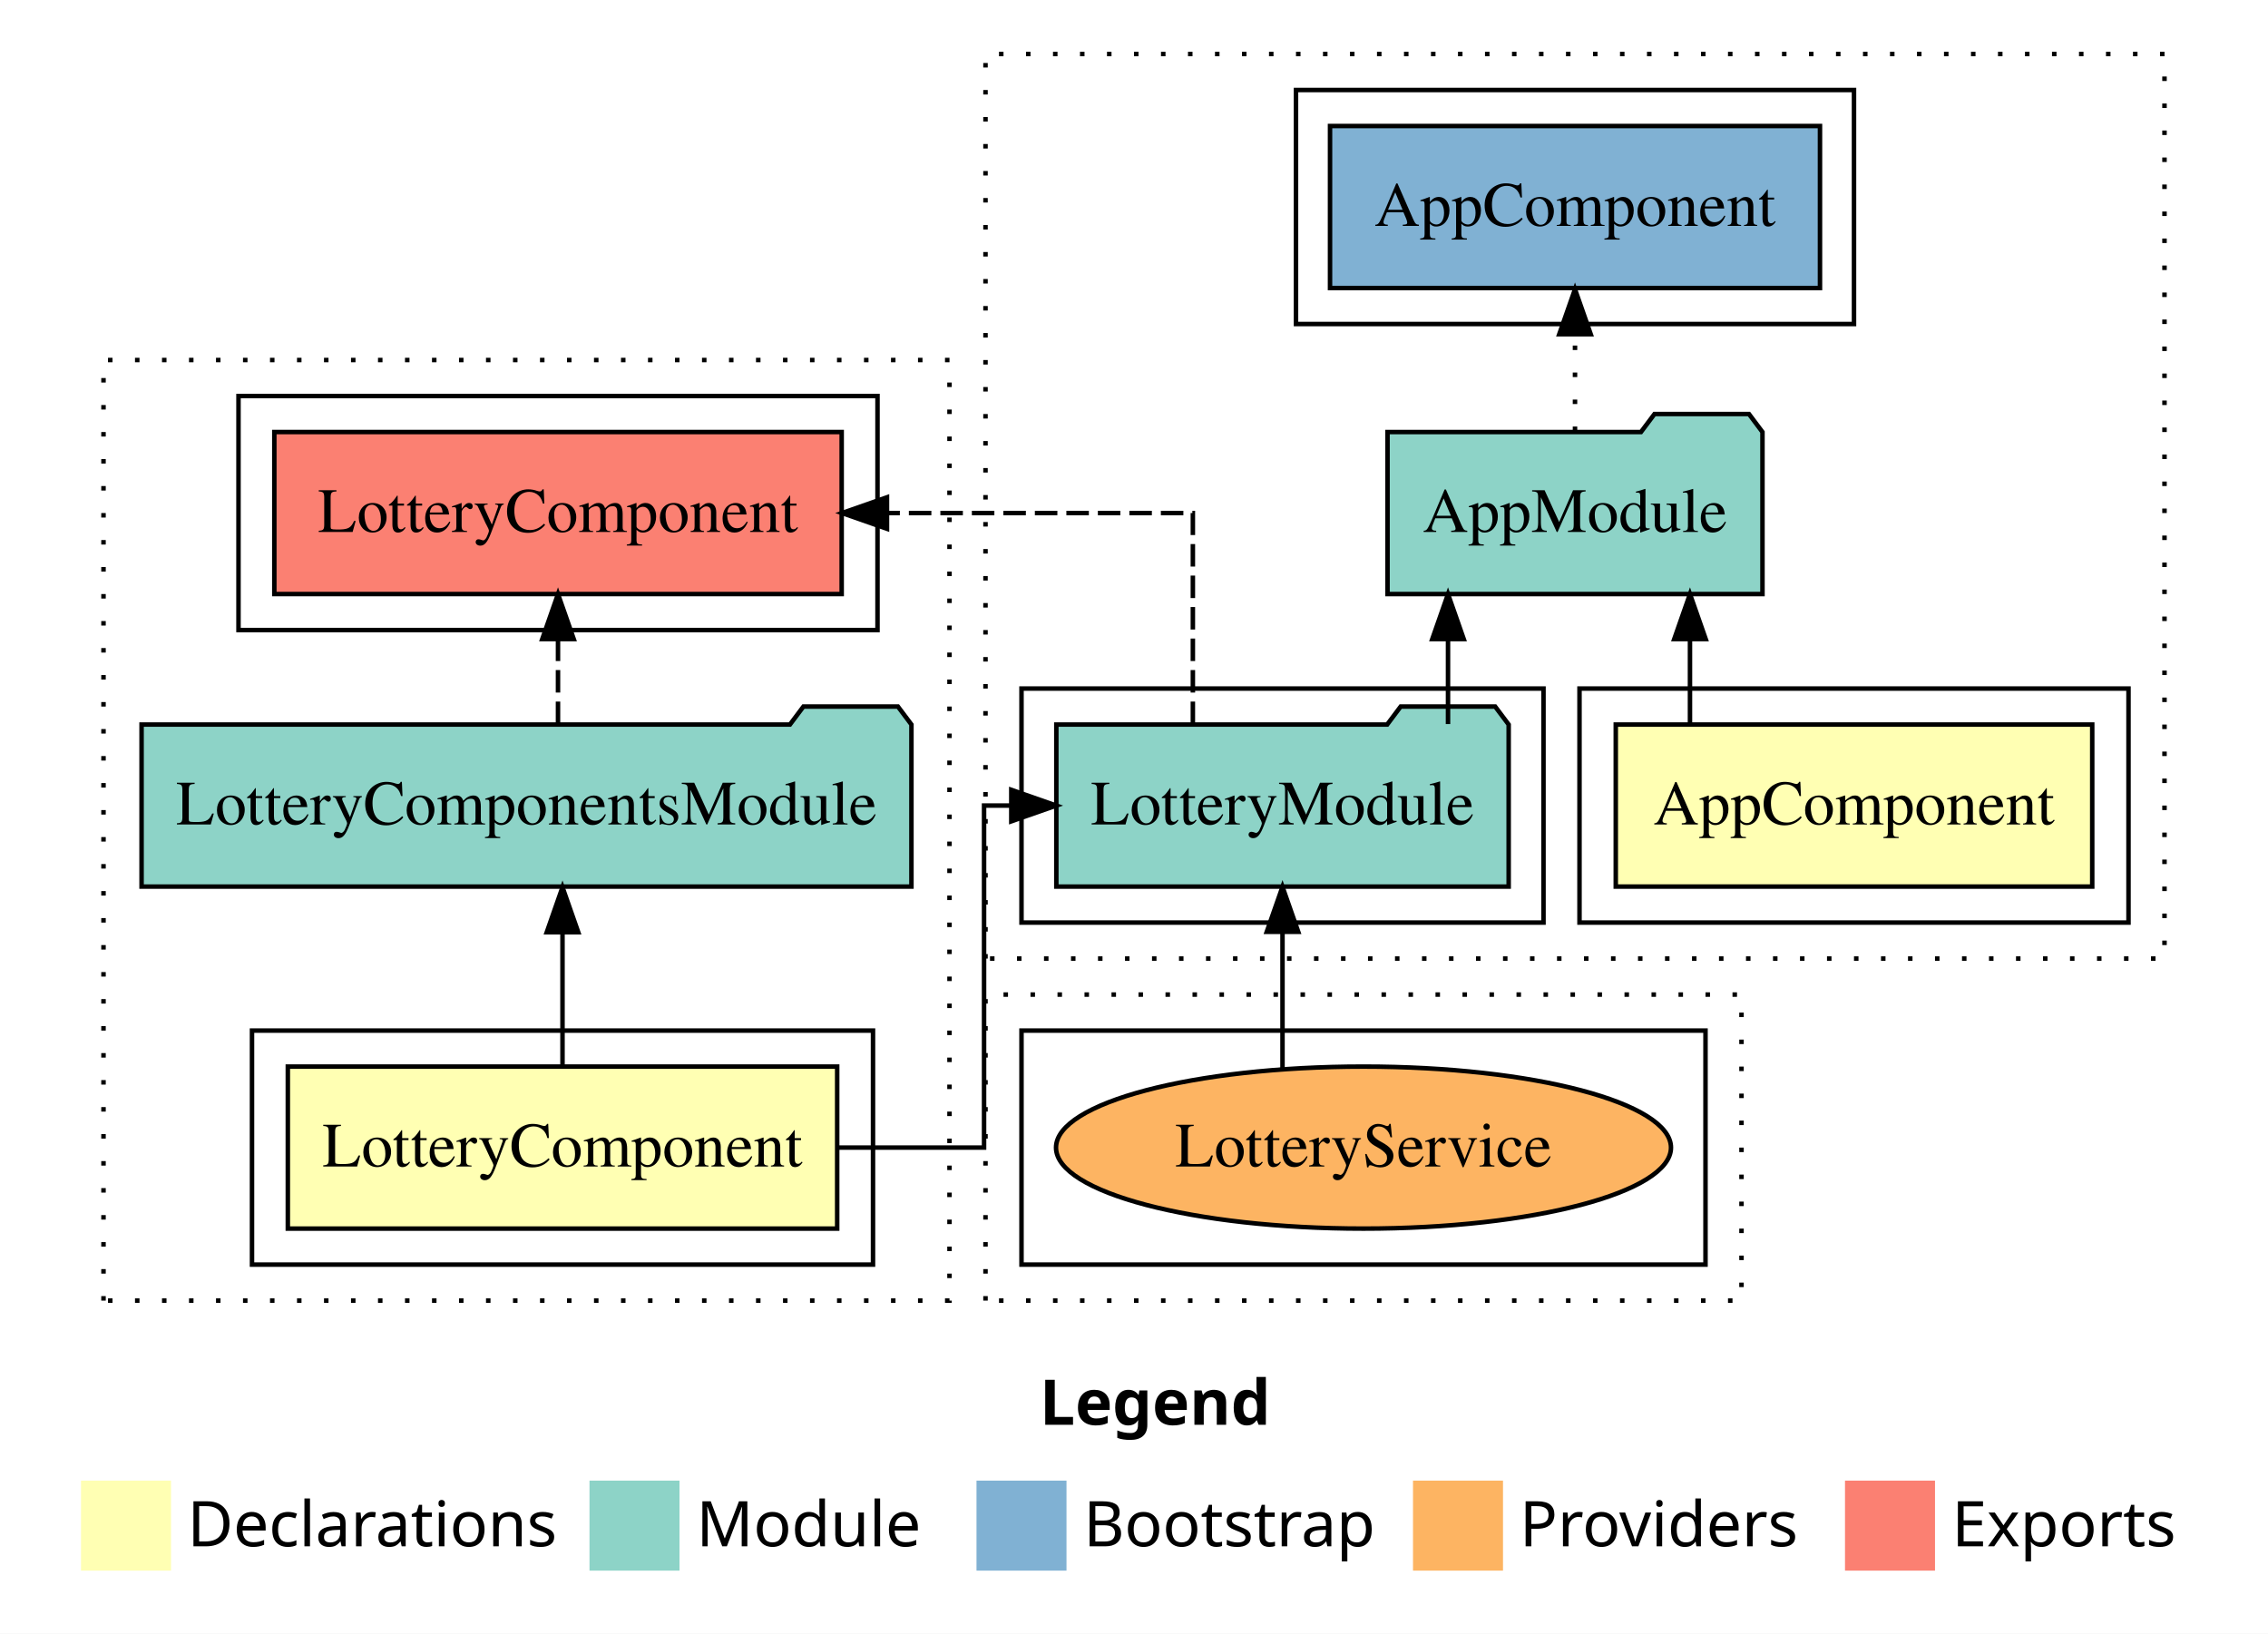
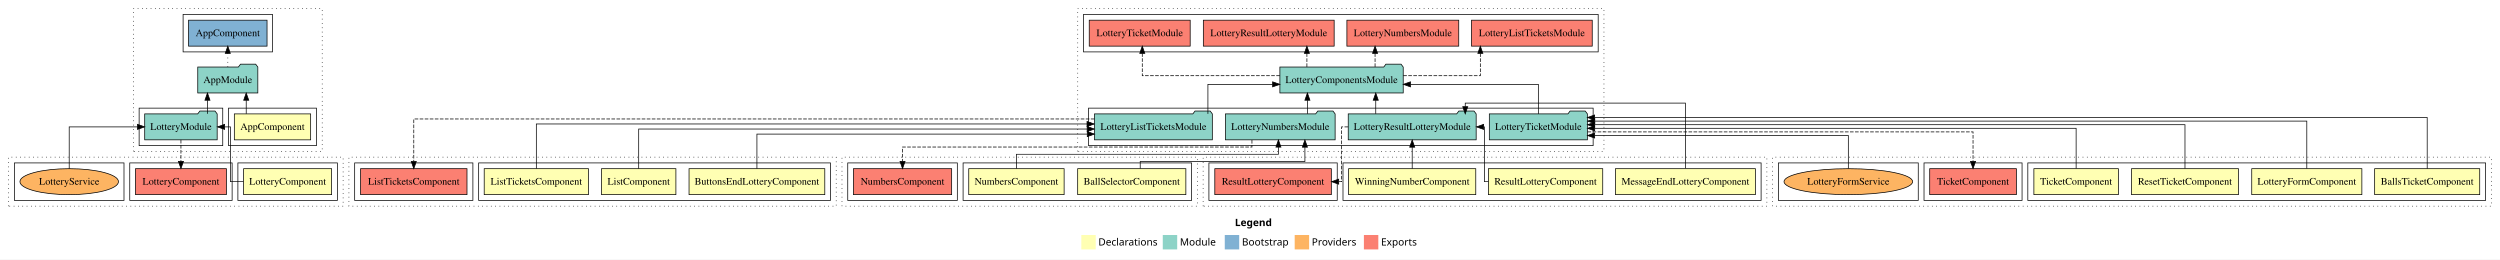
- <svg xmlns="http://www.w3.org/2000/svg" width="504pt" height="363pt" viewBox="0.00 0.00 504.00 363.00">
-   <g id="graph0" class="graph" transform="scale(1 1) rotate(0) translate(4 359)">
-     <polygon fill="white" stroke="transparent" points="-4,4 -4,-359 500,-359 500,4 -4,4" />
-     <text text-anchor="start" x="227.01" y="-42.4" font-family="sans-serif" font-weight="bold" font-size="14.00">Legend</text>
-     <polygon fill="#ffffb3" stroke="transparent" points="14,-10 14,-30 34,-30 34,-10 14,-10" />
-     <text text-anchor="start" x="37.63" y="-15.4" font-family="sans-serif" font-size="14.00">  Declarations</text>
-     <polygon fill="#8dd3c7" stroke="transparent" points="127,-10 127,-30 147,-30 147,-10 127,-10" />
-     <text text-anchor="start" x="150.73" y="-15.4" font-family="sans-serif" font-size="14.00">  Module</text>
-     <polygon fill="#80b1d3" stroke="transparent" points="213,-10 213,-30 233,-30 233,-10 213,-10" />
-     <text text-anchor="start" x="236.78" y="-15.4" font-family="sans-serif" font-size="14.00">  Bootstrap</text>
-     <polygon fill="#fdb462" stroke="transparent" points="310,-10 310,-30 330,-30 330,-10 310,-10" />
-     <text text-anchor="start" x="333.67" y="-15.4" font-family="sans-serif" font-size="14.00">  Providers</text>
-     <polygon fill="#fb8072" stroke="transparent" points="406,-10 406,-30 426,-30 426,-10 406,-10" />
-     <text text-anchor="start" x="429.73" y="-15.4" font-family="sans-serif" font-size="14.00">  Exports</text>
+ <svg xmlns="http://www.w3.org/2000/svg" width="3468pt" height="360pt" viewBox="0.00 0.00 3468.00 360.00">
+   <g id="graph0" class="graph" transform="scale(1 1) rotate(0) translate(4 356)">
+     <polygon fill="white" stroke="transparent" points="-4,4 -4,-356 3464,-356 3464,4 -4,4" />
+     <text text-anchor="start" x="1709.01" y="-42.4" font-family="sans-serif" font-weight="bold" font-size="14.00">Legend</text>
+     <polygon fill="#ffffb3" stroke="transparent" points="1496,-10 1496,-30 1516,-30 1516,-10 1496,-10" />
+     <text text-anchor="start" x="1519.63" y="-15.4" font-family="sans-serif" font-size="14.00">  Declarations</text>
+     <polygon fill="#8dd3c7" stroke="transparent" points="1609,-10 1609,-30 1629,-30 1629,-10 1609,-10" />
+     <text text-anchor="start" x="1632.73" y="-15.4" font-family="sans-serif" font-size="14.00">  Module</text>
+     <polygon fill="#80b1d3" stroke="transparent" points="1695,-10 1695,-30 1715,-30 1715,-10 1695,-10" />
+     <text text-anchor="start" x="1718.78" y="-15.4" font-family="sans-serif" font-size="14.00">  Bootstrap</text>
+     <polygon fill="#fdb462" stroke="transparent" points="1792,-10 1792,-30 1812,-30 1812,-10 1792,-10" />
+     <text text-anchor="start" x="1815.67" y="-15.4" font-family="sans-serif" font-size="14.00">  Providers</text>
+     <polygon fill="#fb8072" stroke="transparent" points="1888,-10 1888,-30 1908,-30 1908,-10 1888,-10" />
+     <text text-anchor="start" x="1911.73" y="-15.4" font-family="sans-serif" font-size="14.00">  Exports</text>
    <g id="clust1" class="cluster">
-       <polygon fill="none" stroke="black" stroke-dasharray="1,5" points="215,-146 215,-347 477,-347 477,-146 215,-146" />
+       <polygon fill="none" stroke="black" stroke-dasharray="1,5" points="181,-146 181,-344 443,-344 443,-146 181,-146" />
    </g>
    <g id="clust2" class="cluster">
-       <polygon fill="none" stroke="black" points="347,-154 347,-206 469,-206 469,-154 347,-154" />
+       <polygon fill="none" stroke="black" points="313,-154 313,-206 435,-206 435,-154 313,-154" />
    </g>
    <g id="clust4" class="cluster">
-       <polygon fill="none" stroke="black" points="223,-154 223,-206 339,-206 339,-154 223,-154" />
+       <polygon fill="none" stroke="black" points="189,-154 189,-206 305,-206 305,-154 189,-154" />
    </g>
    <g id="clust6" class="cluster">
-       <polygon fill="none" stroke="black" points="284,-287 284,-339 408,-339 408,-287 284,-287" />
+       <polygon fill="none" stroke="black" points="250,-284 250,-336 374,-336 374,-284 250,-284" />
    </g>
    <g id="clust8" class="cluster">
-       <polygon fill="none" stroke="black" stroke-dasharray="1,5" points="19,-70 19,-279 207,-279 207,-70 19,-70" />
-     </g>
-     <g id="clust9" class="cluster">
-       <polygon fill="none" stroke="black" points="52,-78 52,-130 190,-130 190,-78 52,-78" />
-     </g>
-     <g id="clust12" class="cluster">
-       <polygon fill="none" stroke="black" points="49,-219 49,-271 191,-271 191,-219 49,-219" />
+       <polygon fill="none" stroke="black" stroke-dasharray="1,5" points="1491,-146 1491,-344 2221,-344 2221,-146 1491,-146" />
+     </g>
+     <g id="clust10" class="cluster">
+       <polygon fill="none" stroke="black" points="1506,-154 1506,-206 2206,-206 2206,-154 1506,-154" />
+     </g>
+     <g id="clust11" class="cluster">
+       <polygon fill="none" stroke="black" points="1499,-284 1499,-336 2213,-336 2213,-284 1499,-284" />
+     </g>
+     <g id="clust14" class="cluster">
+       <polygon fill="none" stroke="black" stroke-dasharray="1,5" points="480,-70 480,-138 1156,-138 1156,-70 480,-70" />
    </g>
    <g id="clust15" class="cluster">
-       <polygon fill="none" stroke="black" stroke-dasharray="1,5" points="215,-70 215,-138 383,-138 383,-70 215,-70" />
-     </g>
-     <g id="clust21" class="cluster">
-       <polygon fill="none" stroke="black" points="223,-78 223,-130 375,-130 375,-78 223,-78" />
+       <polygon fill="none" stroke="black" points="660,-78 660,-130 1148,-130 1148,-78 660,-78" />
+     </g>
+     <g id="clust20" class="cluster">
+       <polygon fill="none" stroke="black" points="488,-78 488,-130 652,-130 652,-78 488,-78" />
+     </g>
+     <g id="clust23" class="cluster">
+       <polygon fill="none" stroke="black" stroke-dasharray="1,5" points="8,-70 8,-138 472,-138 472,-70 8,-70" />
+     </g>
+     <g id="clust24" class="cluster">
+       <polygon fill="none" stroke="black" points="326,-78 326,-130 464,-130 464,-78 326,-78" />
+     </g>
+     <g id="clust27" class="cluster">
+       <polygon fill="none" stroke="black" points="176,-78 176,-130 318,-130 318,-78 176,-78" />
+     </g>
+     <g id="clust29" class="cluster">
+       <polygon fill="none" stroke="black" points="16,-78 16,-130 168,-130 168,-78 16,-78" />
+     </g>
+     <g id="clust30" class="cluster">
+       <polygon fill="none" stroke="black" stroke-dasharray="1,5" points="1164,-70 1164,-138 1657,-138 1657,-70 1164,-70" />
+     </g>
+     <g id="clust31" class="cluster">
+       <polygon fill="none" stroke="black" points="1332,-78 1332,-130 1649,-130 1649,-78 1332,-78" />
+     </g>
+     <g id="clust35" class="cluster">
+       <polygon fill="none" stroke="black" points="1172,-78 1172,-130 1324,-130 1324,-78 1172,-78" />
+     </g>
+     <g id="clust38" class="cluster">
+       <polygon fill="none" stroke="black" stroke-dasharray="1,5" points="1665,-70 1665,-138 2447,-138 2447,-70 1665,-70" />
+     </g>
+     <g id="clust39" class="cluster">
+       <polygon fill="none" stroke="black" points="1859,-78 1859,-130 2439,-130 2439,-78 1859,-78" />
+     </g>
+     <g id="clust44" class="cluster">
+       <polygon fill="none" stroke="black" points="1673,-78 1673,-130 1851,-130 1851,-78 1673,-78" />
+     </g>
+     <g id="clust47" class="cluster">
+       <polygon fill="none" stroke="black" stroke-dasharray="1,5" points="2455,-70 2455,-138 3452,-138 3452,-70 2455,-70" />
+     </g>
+     <g id="clust48" class="cluster">
+       <polygon fill="none" stroke="black" points="2809,-78 2809,-130 3444,-130 3444,-78 2809,-78" />
+     </g>
+     <g id="clust54" class="cluster">
+       <polygon fill="none" stroke="black" points="2665,-78 2665,-130 2801,-130 2801,-78 2665,-78" />
+     </g>
+     <g id="clust56" class="cluster">
+       <polygon fill="none" stroke="black" points="2463,-78 2463,-130 2657,-130 2657,-78 2463,-78" />
    </g>
    <g id="node1" class="node">
-       <polygon fill="#ffffb3" stroke="black" points="460.94,-198 355.06,-198 355.06,-162 460.94,-162 460.94,-198" />
-       <text text-anchor="middle" x="408" y="-175.8" font-family="Times,serif" font-size="14.00">AppComponent</text>
+       <polygon fill="#ffffb3" stroke="black" points="426.94,-198 321.06,-198 321.06,-162 426.94,-162 426.94,-198" />
+       <text text-anchor="middle" x="374" y="-175.8" font-family="Times,serif" font-size="14.00">AppComponent</text>
    </g>
    <g id="node2" class="node">
-       <polygon fill="#8dd3c7" stroke="black" points="387.66,-263 384.66,-267 363.66,-267 360.66,-263 304.34,-263 304.34,-227 387.66,-227 387.66,-263" />
-       <text text-anchor="middle" x="346" y="-240.8" font-family="Times,serif" font-size="14.00">AppModule</text>
+       <polygon fill="#8dd3c7" stroke="black" points="353.66,-263 350.66,-267 329.66,-267 326.66,-263 270.34,-263 270.34,-227 353.66,-227 353.66,-263" />
+       <text text-anchor="middle" x="312" y="-240.8" font-family="Times,serif" font-size="14.00">AppModule</text>
    </g>
    <g id="edge1" class="edge">
-       <path fill="none" stroke="black" d="M371.55,-198.11C371.55,-198.11 371.55,-216.99 371.55,-216.99" />
-       <polygon fill="black" stroke="black" points="368.05,-216.99 371.55,-226.99 375.05,-216.99 368.05,-216.99" />
+       <path fill="none" stroke="black" d="M337.55,-198.11C337.55,-198.11 337.55,-216.99 337.55,-216.99" />
+       <polygon fill="black" stroke="black" points="334.05,-216.99 337.55,-226.99 341.05,-216.99 334.05,-216.99" />
    </g>
    <g id="node4" class="node">
-       <polygon fill="#80b1d3" stroke="black" points="400.44,-331 291.56,-331 291.56,-295 400.44,-295 400.44,-331" />
-       <text text-anchor="middle" x="346" y="-308.8" font-family="Times,serif" font-size="14.00">AppComponent </text>
+       <polygon fill="#80b1d3" stroke="black" points="366.44,-328 257.56,-328 257.56,-292 366.44,-292 366.44,-328" />
+       <text text-anchor="middle" x="312" y="-305.8" font-family="Times,serif" font-size="14.00">AppComponent </text>
    </g>
    <g id="edge3" class="edge">
-       <path fill="none" stroke="black" stroke-dasharray="1,5" d="M346,-263.22C346,-263.22 346,-284.73 346,-284.73" />
-       <polygon fill="black" stroke="black" points="342.5,-284.73 346,-294.73 349.5,-284.73 342.5,-284.73" />
+       <path fill="none" stroke="black" stroke-dasharray="1,5" d="M312,-263.11C312,-263.11 312,-281.99 312,-281.99" />
+       <polygon fill="black" stroke="black" points="308.5,-281.99 312,-291.99 315.5,-281.99 308.5,-281.99" />
    </g>
    <g id="node3" class="node">
-       <polygon fill="#8dd3c7" stroke="black" points="331.26,-198 328.26,-202 307.26,-202 304.26,-198 230.74,-198 230.74,-162 331.26,-162 331.26,-198" />
-       <text text-anchor="middle" x="281" y="-175.8" font-family="Times,serif" font-size="14.00">LotteryModule</text>
+       <polygon fill="#8dd3c7" stroke="black" points="297.26,-198 294.26,-202 273.26,-202 270.26,-198 196.74,-198 196.74,-162 297.26,-162 297.26,-198" />
+       <text text-anchor="middle" x="247" y="-175.8" font-family="Times,serif" font-size="14.00">LotteryModule</text>
    </g>
    <g id="edge2" class="edge">
-       <path fill="none" stroke="black" d="M317.78,-198.11C317.78,-198.11 317.78,-216.99 317.78,-216.99" />
-       <polygon fill="black" stroke="black" points="314.28,-216.99 317.78,-226.99 321.28,-216.99 314.28,-216.99" />
+       <path fill="none" stroke="black" d="M283.78,-198.11C283.78,-198.11 283.78,-216.99 283.78,-216.99" />
+       <polygon fill="black" stroke="black" points="280.28,-216.99 283.78,-226.99 287.28,-216.99 280.28,-216.99" />
+     </g>
+     <g id="node19" class="node">
+       <polygon fill="#fb8072" stroke="black" points="310.04,-122 183.96,-122 183.96,-86 310.04,-86 310.04,-122" />
+       <text text-anchor="middle" x="247" y="-99.8" font-family="Times,serif" font-size="14.00">LotteryComponent </text>
+     </g>
+     <g id="edge17" class="edge">
+       <path fill="none" stroke="black" stroke-dasharray="5,2" d="M247,-161.99C247,-161.99 247,-132.15 247,-132.15" />
+       <polygon fill="black" stroke="black" points="250.5,-132.15 247,-122.15 243.5,-132.15 250.5,-132.15" />
+     </g>
+     <g id="node5" class="node">
+       <polygon fill="#8dd3c7" stroke="black" points="1677.74,-198 1674.74,-202 1653.74,-202 1650.74,-198 1514.26,-198 1514.26,-162 1677.74,-162 1677.74,-198" />
+       <text text-anchor="middle" x="1596" y="-175.8" font-family="Times,serif" font-size="14.00">LotteryListTicketsModule</text>
+     </g>
+     <g id="node9" class="node">
+       <polygon fill="#8dd3c7" stroke="black" points="1942.54,-263 1939.54,-267 1918.54,-267 1915.54,-263 1771.46,-263 1771.46,-227 1942.54,-227 1942.54,-263" />
+       <text text-anchor="middle" x="1857" y="-240.8" font-family="Times,serif" font-size="14.00">LotteryComponentsModule</text>
+     </g>
+     <g id="edge4" class="edge">
+       <path fill="none" stroke="black" d="M1671.62,-198.02C1671.62,-215.37 1671.62,-239 1671.62,-239 1671.62,-239 1761.37,-239 1761.37,-239" />
+       <polygon fill="black" stroke="black" points="1761.37,-242.5 1771.37,-239 1761.37,-235.5 1761.37,-242.5" />
+     </g>
+     <g id="node17" class="node">
+       <polygon fill="#fb8072" stroke="black" points="643.82,-122 496.18,-122 496.18,-86 643.82,-86 643.82,-122" />
+       <text text-anchor="middle" x="570" y="-99.8" font-family="Times,serif" font-size="14.00">ListTicketsComponent </text>
+     </g>
+     <g id="edge15" class="edge">
+       <path fill="none" stroke="black" stroke-dasharray="5,2" d="M1514.2,-191C1271.13,-191 570,-191 570,-191 570,-191 570,-132.03 570,-132.03" />
+       <polygon fill="black" stroke="black" points="573.5,-132.03 570,-122.03 566.5,-132.03 573.5,-132.03" />
+     </g>
+     <g id="node6" class="node">
+       <polygon fill="#8dd3c7" stroke="black" points="1848.08,-198 1845.08,-202 1824.08,-202 1821.08,-198 1695.92,-198 1695.92,-162 1848.08,-162 1848.08,-198" />
+       <text text-anchor="middle" x="1772" y="-175.8" font-family="Times,serif" font-size="14.00">LotteryNumbersModule</text>
+     </g>
+     <g id="edge5" class="edge">
+       <path fill="none" stroke="black" d="M1809.63,-198.11C1809.63,-198.11 1809.63,-216.99 1809.63,-216.99" />
+       <polygon fill="black" stroke="black" points="1806.14,-216.99 1809.63,-226.99 1813.14,-216.99 1806.14,-216.99" />
+     </g>
+     <g id="node23" class="node">
+       <polygon fill="#fb8072" stroke="black" points="1316.15,-122 1179.85,-122 1179.85,-86 1316.15,-86 1316.15,-122" />
+       <text text-anchor="middle" x="1248" y="-99.8" font-family="Times,serif" font-size="14.00">NumbersComponent </text>
+     </g>
+     <g id="edge21" class="edge">
+       <path fill="none" stroke="black" stroke-dasharray="5,2" d="M1732.7,-161.79C1732.7,-156.45 1732.7,-152 1732.7,-152 1732.7,-152 1248,-152 1248,-152 1248,-152 1248,-132.15 1248,-132.15" />
+       <polygon fill="black" stroke="black" points="1251.5,-132.15 1248,-122.15 1244.5,-132.15 1251.5,-132.15" />
    </g>
    <g id="node7" class="node">
-       <polygon fill="#fb8072" stroke="black" points="183.04,-263 56.96,-263 56.96,-227 183.04,-227 183.04,-263" />
-       <text text-anchor="middle" x="120" y="-240.8" font-family="Times,serif" font-size="14.00">LotteryComponent </text>
+       <polygon fill="#8dd3c7" stroke="black" points="2043.74,-198 2040.74,-202 2019.74,-202 2016.74,-198 1866.26,-198 1866.26,-162 2043.74,-162 2043.74,-198" />
+       <text text-anchor="middle" x="1955" y="-175.8" font-family="Times,serif" font-size="14.00">LotteryResultLotteryModule</text>
+     </g>
+     <g id="edge6" class="edge">
+       <path fill="none" stroke="black" d="M1904.45,-198.11C1904.45,-198.11 1904.45,-216.99 1904.45,-216.99" />
+       <polygon fill="black" stroke="black" points="1900.95,-216.99 1904.45,-226.99 1907.95,-216.99 1900.95,-216.99" />
+     </g>
+     <g id="node27" class="node">
+       <polygon fill="#fb8072" stroke="black" points="1842.82,-122 1681.18,-122 1681.18,-86 1842.82,-86 1842.82,-122" />
+       <text text-anchor="middle" x="1762" y="-99.8" font-family="Times,serif" font-size="14.00">ResultLotteryComponent </text>
+     </g>
+     <g id="edge25" class="edge">
+       <path fill="none" stroke="black" stroke-dasharray="5,2" d="M1866.12,-180C1860.53,-180 1857.08,-180 1857.08,-180 1857.08,-180 1857.08,-104 1857.08,-104 1857.08,-104 1853.05,-104 1853.05,-104" />
+       <polygon fill="black" stroke="black" points="1853.05,-100.5 1843.05,-104 1853.05,-107.5 1853.05,-100.5" />
+     </g>
+     <g id="node8" class="node">
+       <polygon fill="#8dd3c7" stroke="black" points="2198.02,-198 2195.02,-202 2174.02,-202 2171.02,-198 2061.98,-198 2061.98,-162 2198.02,-162 2198.02,-198" />
+       <text text-anchor="middle" x="2130" y="-175.8" font-family="Times,serif" font-size="14.00">LotteryTicketModule</text>
    </g>
    <g id="edge7" class="edge">
-       <path fill="none" stroke="black" stroke-dasharray="5,2" d="M261.08,-198.11C261.08,-217.34 261.08,-245 261.08,-245 261.08,-245 193.11,-245 193.11,-245" />
-       <polygon fill="black" stroke="black" points="193.11,-241.5 183.11,-245 193.11,-248.5 193.11,-241.5" />
-     </g>
-     <g id="node5" class="node">
-       <polygon fill="#ffffb3" stroke="black" points="182.04,-122 59.96,-122 59.96,-86 182.04,-86 182.04,-122" />
-       <text text-anchor="middle" x="121" y="-99.8" font-family="Times,serif" font-size="14.00">LotteryComponent</text>
-     </g>
-     <g id="edge6" class="edge">
-       <path fill="none" stroke="black" d="M182.18,-104C199.95,-104 214.68,-104 214.68,-104 214.68,-104 214.68,-180 214.68,-180 214.68,-180 220.73,-180 220.73,-180" />
-       <polygon fill="black" stroke="black" points="220.73,-183.5 230.73,-180 220.73,-176.5 220.73,-183.5" />
-     </g>
-     <g id="node6" class="node">
-       <polygon fill="#8dd3c7" stroke="black" points="198.54,-198 195.54,-202 174.54,-202 171.54,-198 27.46,-198 27.46,-162 198.54,-162 198.54,-198" />
-       <text text-anchor="middle" x="113" y="-175.8" font-family="Times,serif" font-size="14.00">LotteryComponentsModule</text>
-     </g>
-     <g id="edge4" class="edge">
-       <path fill="none" stroke="black" d="M121,-122.01C121,-122.01 121,-151.85 121,-151.85" />
-       <polygon fill="black" stroke="black" points="117.5,-151.85 121,-161.85 124.5,-151.85 117.5,-151.85" />
-     </g>
-     <g id="edge5" class="edge">
-       <path fill="none" stroke="black" stroke-dasharray="5,2" d="M120,-198.11C120,-198.11 120,-216.99 120,-216.99" />
-       <polygon fill="black" stroke="black" points="116.5,-216.99 120,-226.99 123.5,-216.99 116.5,-216.99" />
-     </g>
-     <g id="node8" class="node">
-       <ellipse fill="#fdb462" stroke="black" cx="299" cy="-104" rx="68.33" ry="18" />
-       <text text-anchor="middle" x="299" y="-99.8" font-family="Times,serif" font-size="14.00">LotteryService</text>
+       <path fill="none" stroke="black" d="M2130,-198.02C2130,-215.37 2130,-239 2130,-239 2130,-239 1952.63,-239 1952.63,-239" />
+       <polygon fill="black" stroke="black" points="1952.63,-235.5 1942.63,-239 1952.63,-242.5 1952.63,-235.5" />
+     </g>
+     <g id="node32" class="node">
+       <polygon fill="#fb8072" stroke="black" points="2793.1,-122 2672.9,-122 2672.9,-86 2793.1,-86 2793.1,-122" />
+       <text text-anchor="middle" x="2733" y="-99.8" font-family="Times,serif" font-size="14.00">TicketComponent </text>
+     </g>
+     <g id="edge30" class="edge">
+       <path fill="none" stroke="black" stroke-dasharray="5,2" d="M2198.29,-173C2356.17,-173 2733,-173 2733,-173 2733,-173 2733,-132.13 2733,-132.13" />
+       <polygon fill="black" stroke="black" points="2736.5,-132.13 2733,-122.13 2729.5,-132.13 2736.5,-132.13" />
+     </g>
+     <g id="node10" class="node">
+       <polygon fill="#fb8072" stroke="black" points="2204.74,-328 2037.26,-328 2037.26,-292 2204.74,-292 2204.74,-328" />
+       <text text-anchor="middle" x="2121" y="-305.8" font-family="Times,serif" font-size="14.00">LotteryListTicketsModule </text>
    </g>
    <g id="edge8" class="edge">
-       <path fill="none" stroke="black" d="M281,-121.63C281,-121.63 281,-151.94 281,-151.94" />
-       <polygon fill="black" stroke="black" points="277.5,-151.94 281,-161.94 284.5,-151.94 277.5,-151.94" />
+       <path fill="none" stroke="black" stroke-dasharray="5,2" d="M1942.57,-251C1993.99,-251 2049.53,-251 2049.53,-251 2049.53,-251 2049.53,-281.98 2049.53,-281.98" />
+       <polygon fill="black" stroke="black" points="2046.03,-281.98 2049.53,-291.98 2053.03,-281.98 2046.03,-281.98" />
+     </g>
+     <g id="node11" class="node">
+       <polygon fill="#fb8072" stroke="black" points="2019.58,-328 1864.42,-328 1864.42,-292 2019.58,-292 2019.58,-328" />
+       <text text-anchor="middle" x="1942" y="-305.8" font-family="Times,serif" font-size="14.00">LotteryNumbersModule </text>
+     </g>
+     <g id="edge9" class="edge">
+       <path fill="none" stroke="black" stroke-dasharray="5,2" d="M1903.49,-263.11C1903.49,-263.11 1903.49,-281.99 1903.49,-281.99" />
+       <polygon fill="black" stroke="black" points="1899.99,-281.99 1903.49,-291.99 1906.99,-281.99 1899.99,-281.99" />
+     </g>
+     <g id="node12" class="node">
+       <polygon fill="#fb8072" stroke="black" points="1846.74,-328 1665.26,-328 1665.26,-292 1846.74,-292 1846.74,-328" />
+       <text text-anchor="middle" x="1756" y="-305.8" font-family="Times,serif" font-size="14.00">LotteryResultLotteryModule </text>
+     </g>
+     <g id="edge10" class="edge">
+       <path fill="none" stroke="black" stroke-dasharray="5,2" d="M1808.93,-263.11C1808.93,-263.11 1808.93,-281.99 1808.93,-281.99" />
+       <polygon fill="black" stroke="black" points="1805.43,-281.99 1808.93,-291.99 1812.43,-281.99 1805.43,-281.99" />
+     </g>
+     <g id="node13" class="node">
+       <polygon fill="#fb8072" stroke="black" points="1647.02,-328 1506.98,-328 1506.98,-292 1647.02,-292 1647.02,-328" />
+       <text text-anchor="middle" x="1577" y="-305.8" font-family="Times,serif" font-size="14.00">LotteryTicketModule </text>
+     </g>
+     <g id="edge11" class="edge">
+       <path fill="none" stroke="black" stroke-dasharray="5,2" d="M1771.43,-251C1690.24,-251 1580.57,-251 1580.57,-251 1580.57,-251 1580.57,-281.98 1580.57,-281.98" />
+       <polygon fill="black" stroke="black" points="1577.07,-281.98 1580.57,-291.98 1584.07,-281.98 1577.07,-281.98" />
+     </g>
+     <g id="node14" class="node">
+       <polygon fill="#ffffb3" stroke="black" points="1140.16,-122 951.84,-122 951.84,-86 1140.16,-86 1140.16,-122" />
+       <text text-anchor="middle" x="1046" y="-99.8" font-family="Times,serif" font-size="14.00">ButtonsEndLotteryComponent</text>
+     </g>
+     <g id="edge12" class="edge">
+       <path fill="none" stroke="black" d="M1046,-122.03C1046,-141.58 1046,-170 1046,-170 1046,-170 1504.25,-170 1504.25,-170" />
+       <polygon fill="black" stroke="black" points="1504.25,-173.5 1514.25,-170 1504.25,-166.5 1504.25,-173.5" />
+     </g>
+     <g id="node15" class="node">
+       <polygon fill="#ffffb3" stroke="black" points="933.61,-122 830.39,-122 830.39,-86 933.61,-86 933.61,-122" />
+       <text text-anchor="middle" x="882" y="-99.8" font-family="Times,serif" font-size="14.00">ListComponent</text>
+     </g>
+     <g id="edge13" class="edge">
+       <path fill="none" stroke="black" d="M882,-122.04C882,-143.66 882,-177 882,-177 882,-177 1504.1,-177 1504.1,-177" />
+       <polygon fill="black" stroke="black" points="1504.1,-180.5 1514.1,-177 1504.1,-173.5 1504.1,-180.5" />
+     </g>
+     <g id="node16" class="node">
+       <polygon fill="#ffffb3" stroke="black" points="812.32,-122 667.68,-122 667.68,-86 812.32,-86 812.32,-122" />
+       <text text-anchor="middle" x="740" y="-99.8" font-family="Times,serif" font-size="14.00">ListTicketsComponent</text>
+     </g>
+     <g id="edge14" class="edge">
+       <path fill="none" stroke="black" d="M740,-122.15C740,-145.76 740,-184 740,-184 740,-184 1503.92,-184 1503.92,-184" />
+       <polygon fill="black" stroke="black" points="1503.92,-187.5 1513.92,-184 1503.92,-180.5 1503.92,-187.5" />
+     </g>
+     <g id="node18" class="node">
+       <polygon fill="#ffffb3" stroke="black" points="456.04,-122 333.96,-122 333.96,-86 456.04,-86 456.04,-122" />
+       <text text-anchor="middle" x="395" y="-99.8" font-family="Times,serif" font-size="14.00">LotteryComponent</text>
+     </g>
+     <g id="edge16" class="edge">
+       <path fill="none" stroke="black" d="M333.66,-104C323.21,-104 315.65,-104 315.65,-104 315.65,-104 315.65,-180 315.65,-180 315.65,-180 307.61,-180 307.61,-180" />
+       <polygon fill="black" stroke="black" points="307.61,-176.5 297.61,-180 307.61,-183.5 307.61,-176.5" />
+     </g>
+     <g id="node20" class="node">
+       <ellipse fill="#fdb462" stroke="black" cx="92" cy="-104" rx="68.33" ry="18" />
+       <text text-anchor="middle" x="92" y="-99.8" font-family="Times,serif" font-size="14.00">LotteryService</text>
+     </g>
+     <g id="edge18" class="edge">
+       <path fill="none" stroke="black" d="M92,-122.01C92,-144.49 92,-180 92,-180 92,-180 186.68,-180 186.68,-180" />
+       <polygon fill="black" stroke="black" points="186.68,-183.5 196.68,-180 186.68,-176.5 186.68,-183.5" />
+     </g>
+     <g id="node21" class="node">
+       <polygon fill="#ffffb3" stroke="black" points="1641.03,-122 1490.97,-122 1490.97,-86 1641.03,-86 1641.03,-122" />
+       <text text-anchor="middle" x="1566" y="-99.8" font-family="Times,serif" font-size="14.00">BallSelectorComponent</text>
+     </g>
+     <g id="edge19" class="edge">
+       <path fill="none" stroke="black" d="M1577.7,-122.21C1577.7,-127.55 1577.7,-132 1577.7,-132 1577.7,-132 1806.17,-132 1806.17,-132 1806.17,-132 1806.17,-151.85 1806.17,-151.85" />
+       <polygon fill="black" stroke="black" points="1802.67,-151.85 1806.17,-161.85 1809.67,-151.85 1802.67,-151.85" />
+     </g>
+     <g id="node22" class="node">
+       <polygon fill="#ffffb3" stroke="black" points="1472.15,-122 1339.85,-122 1339.85,-86 1472.15,-86 1472.15,-122" />
+       <text text-anchor="middle" x="1406" y="-99.8" font-family="Times,serif" font-size="14.00">NumbersComponent</text>
+     </g>
+     <g id="edge20" class="edge">
+       <path fill="none" stroke="black" d="M1406,-122.11C1406,-131.9 1406,-142 1406,-142 1406,-142 1769.44,-142 1769.44,-142 1769.44,-142 1769.44,-151.89 1769.44,-151.89" />
+       <polygon fill="black" stroke="black" points="1765.94,-151.89 1769.44,-161.89 1772.94,-151.89 1765.94,-151.89" />
+     </g>
+     <g id="node24" class="node">
+       <polygon fill="#ffffb3" stroke="black" points="2431.07,-122 2236.93,-122 2236.93,-86 2431.07,-86 2431.07,-122" />
+       <text text-anchor="middle" x="2334" y="-99.8" font-family="Times,serif" font-size="14.00">MessageEndLotteryComponent</text>
+     </g>
+     <g id="edge22" class="edge">
+       <path fill="none" stroke="black" d="M2334,-122.49C2334,-153.59 2334,-213 2334,-213 2334,-213 2028.58,-213 2028.58,-213 2028.58,-213 2028.58,-208.04 2028.58,-208.04" />
+       <polygon fill="black" stroke="black" points="2032.08,-208.04 2028.58,-198.04 2025.08,-208.04 2032.08,-208.04" />
+     </g>
+     <g id="node25" class="node">
+       <polygon fill="#ffffb3" stroke="black" points="2219.32,-122 2060.68,-122 2060.68,-86 2219.32,-86 2219.32,-122" />
+       <text text-anchor="middle" x="2140" y="-99.8" font-family="Times,serif" font-size="14.00">ResultLotteryComponent</text>
+     </g>
+     <g id="edge23" class="edge">
+       <path fill="none" stroke="black" d="M2060.75,-104C2057.26,-104 2055.18,-104 2055.18,-104 2055.18,-104 2055.18,-180 2055.18,-180 2055.18,-180 2054.07,-180 2054.07,-180" />
+       <polygon fill="black" stroke="black" points="2054.08,-176.5 2044.08,-180 2054.08,-183.5 2054.08,-176.5" />
+     </g>
+     <g id="node26" class="node">
+       <polygon fill="#ffffb3" stroke="black" points="2043.2,-122 1866.8,-122 1866.8,-86 2043.2,-86 2043.2,-122" />
+       <text text-anchor="middle" x="1955" y="-99.8" font-family="Times,serif" font-size="14.00">WinningNumberComponent</text>
+     </g>
+     <g id="edge24" class="edge">
+       <path fill="none" stroke="black" d="M1955,-122.01C1955,-122.01 1955,-151.85 1955,-151.85" />
+       <polygon fill="black" stroke="black" points="1951.5,-151.85 1955,-161.85 1958.5,-151.85 1951.5,-151.85" />
+     </g>
+     <g id="node28" class="node">
+       <polygon fill="#ffffb3" stroke="black" points="3435.87,-122 3290.13,-122 3290.13,-86 3435.87,-86 3435.87,-122" />
+       <text text-anchor="middle" x="3363" y="-99.8" font-family="Times,serif" font-size="14.00">BallsTicketComponent</text>
+     </g>
+     <g id="edge26" class="edge">
+       <path fill="none" stroke="black" d="M3363,-122.01C3363,-148.02 3363,-193 3363,-193 3363,-193 2208.05,-193 2208.05,-193" />
+       <polygon fill="black" stroke="black" points="2208.05,-189.5 2198.05,-193 2208.05,-196.5 2208.05,-189.5" />
+     </g>
+     <g id="node29" class="node">
+       <polygon fill="#ffffb3" stroke="black" points="3272.38,-122 3119.62,-122 3119.62,-86 3272.38,-86 3272.38,-122" />
+       <text text-anchor="middle" x="3196" y="-99.8" font-family="Times,serif" font-size="14.00">LotteryFormComponent</text>
+     </g>
+     <g id="edge27" class="edge">
+       <path fill="none" stroke="black" d="M3196,-122.23C3196,-146.93 3196,-188 3196,-188 3196,-188 2208.3,-188 2208.3,-188" />
+       <polygon fill="black" stroke="black" points="2208.3,-184.5 2198.3,-188 2208.3,-191.5 2208.3,-184.5" />
+     </g>
+     <g id="node30" class="node">
+       <polygon fill="#ffffb3" stroke="black" points="3101.2,-122 2952.8,-122 2952.8,-86 3101.2,-86 3101.2,-122" />
+       <text text-anchor="middle" x="3027" y="-99.8" font-family="Times,serif" font-size="14.00">ResetTicketComponent</text>
+     </g>
+     <g id="edge28" class="edge">
+       <path fill="none" stroke="black" d="M3027,-122.32C3027,-145.66 3027,-183 3027,-183 3027,-183 2208.16,-183 2208.16,-183" />
+       <polygon fill="black" stroke="black" points="2208.16,-179.5 2198.16,-183 2208.16,-186.5 2208.16,-179.5" />
+     </g>
+     <g id="node31" class="node">
+       <polygon fill="#ffffb3" stroke="black" points="2934.6,-122 2817.4,-122 2817.4,-86 2934.6,-86 2934.6,-122" />
+       <text text-anchor="middle" x="2876" y="-99.8" font-family="Times,serif" font-size="14.00">TicketComponent</text>
+     </g>
+     <g id="edge29" class="edge">
+       <path fill="none" stroke="black" d="M2876,-122.29C2876,-144.21 2876,-178 2876,-178 2876,-178 2208.18,-178 2208.18,-178" />
+       <polygon fill="black" stroke="black" points="2208.18,-174.5 2198.18,-178 2208.18,-181.5 2208.18,-174.5" />
+     </g>
+     <g id="node33" class="node">
+       <ellipse fill="#fdb462" stroke="black" cx="2560" cy="-104" rx="89.18" ry="18" />
+       <text text-anchor="middle" x="2560" y="-99.8" font-family="Times,serif" font-size="14.00">LotteryFormService</text>
+     </g>
+     <g id="edge31" class="edge">
+       <path fill="none" stroke="black" d="M2560,-122.17C2560,-141.09 2560,-168 2560,-168 2560,-168 2208.13,-168 2208.13,-168" />
+       <polygon fill="black" stroke="black" points="2208.13,-164.5 2198.13,-168 2208.13,-171.5 2208.13,-164.5" />
    </g>
  </g>
</svg>
